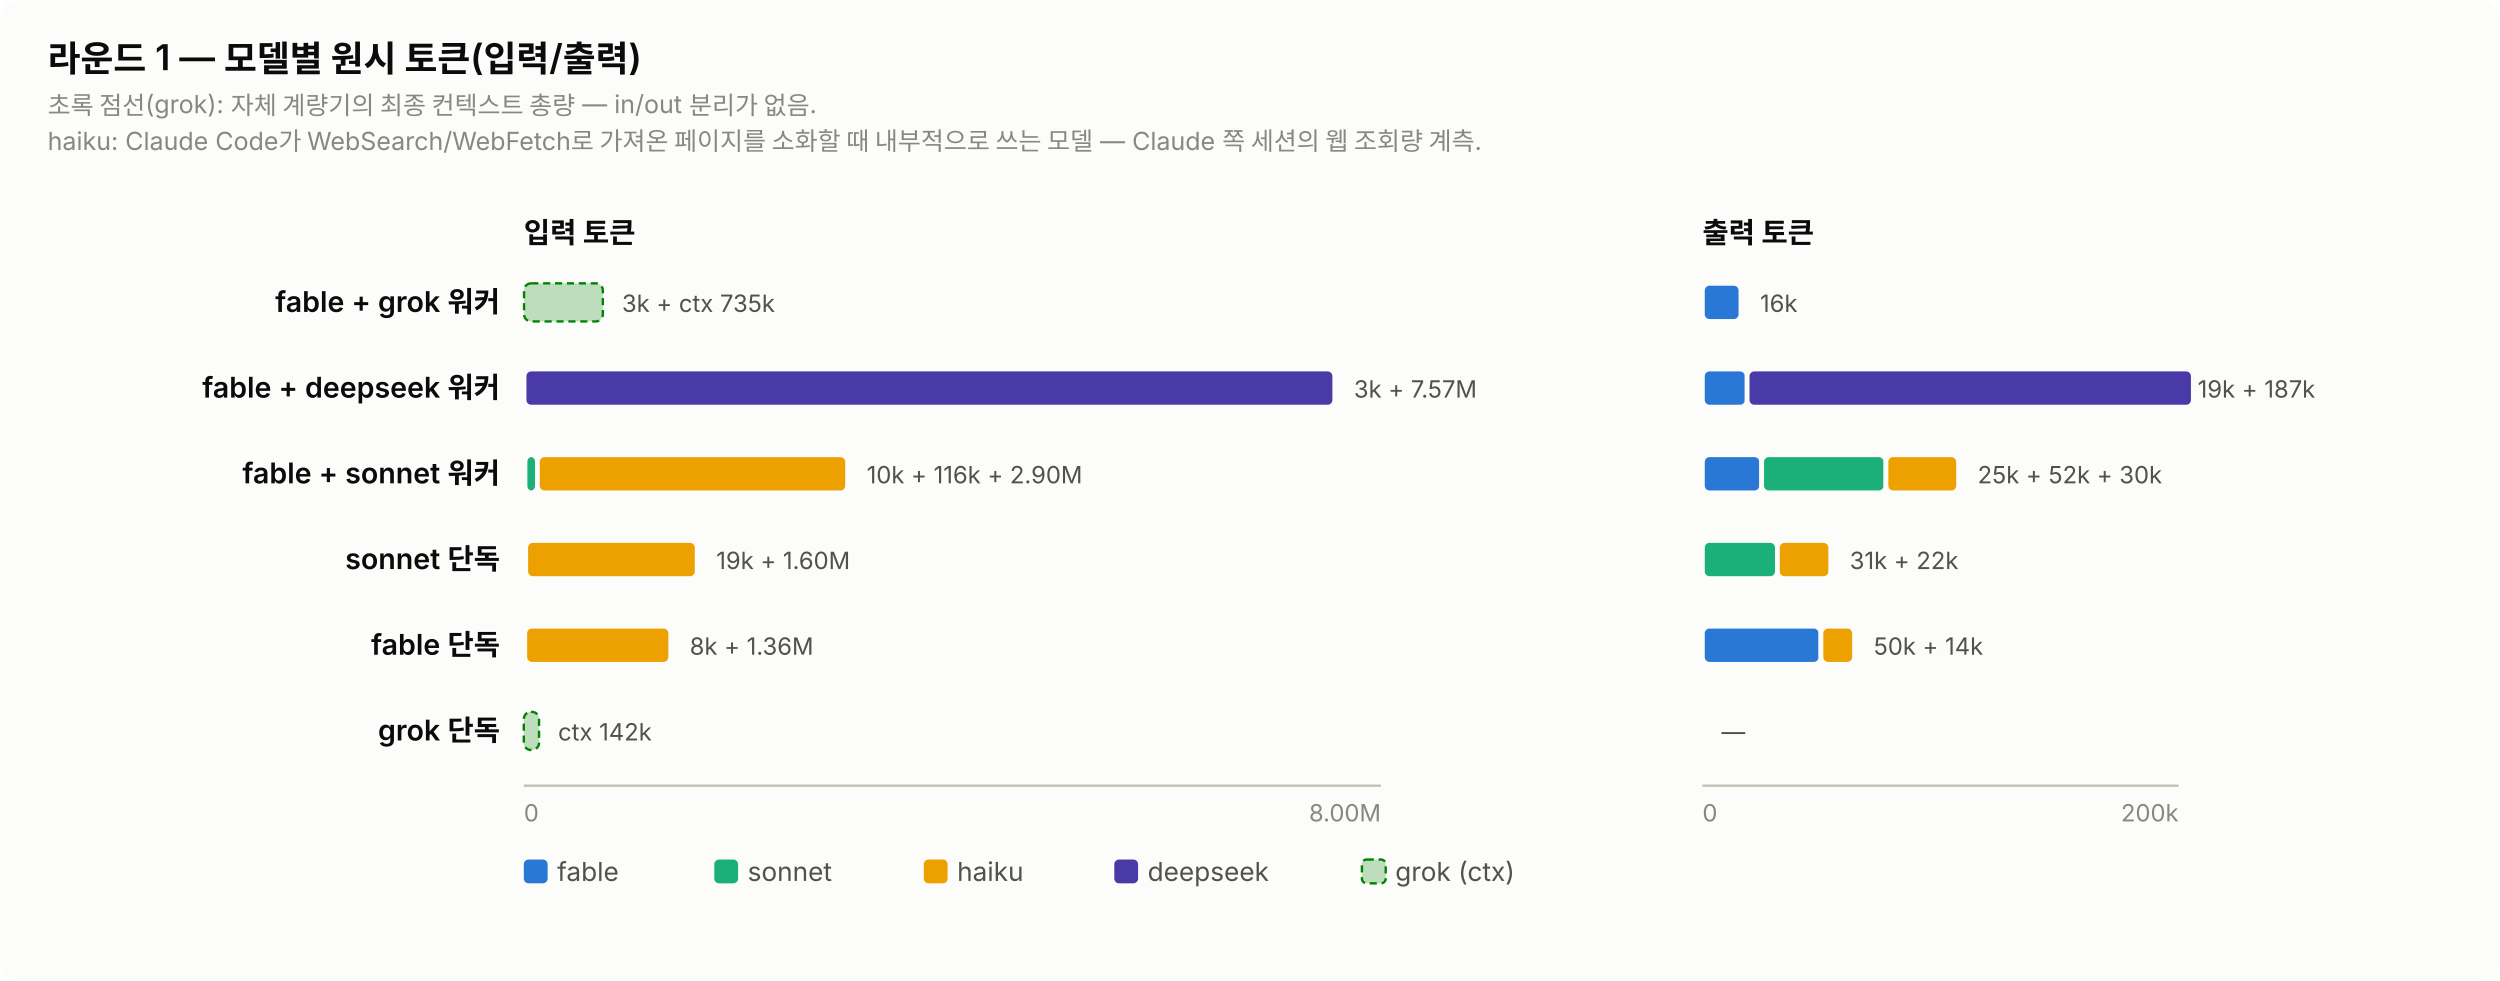
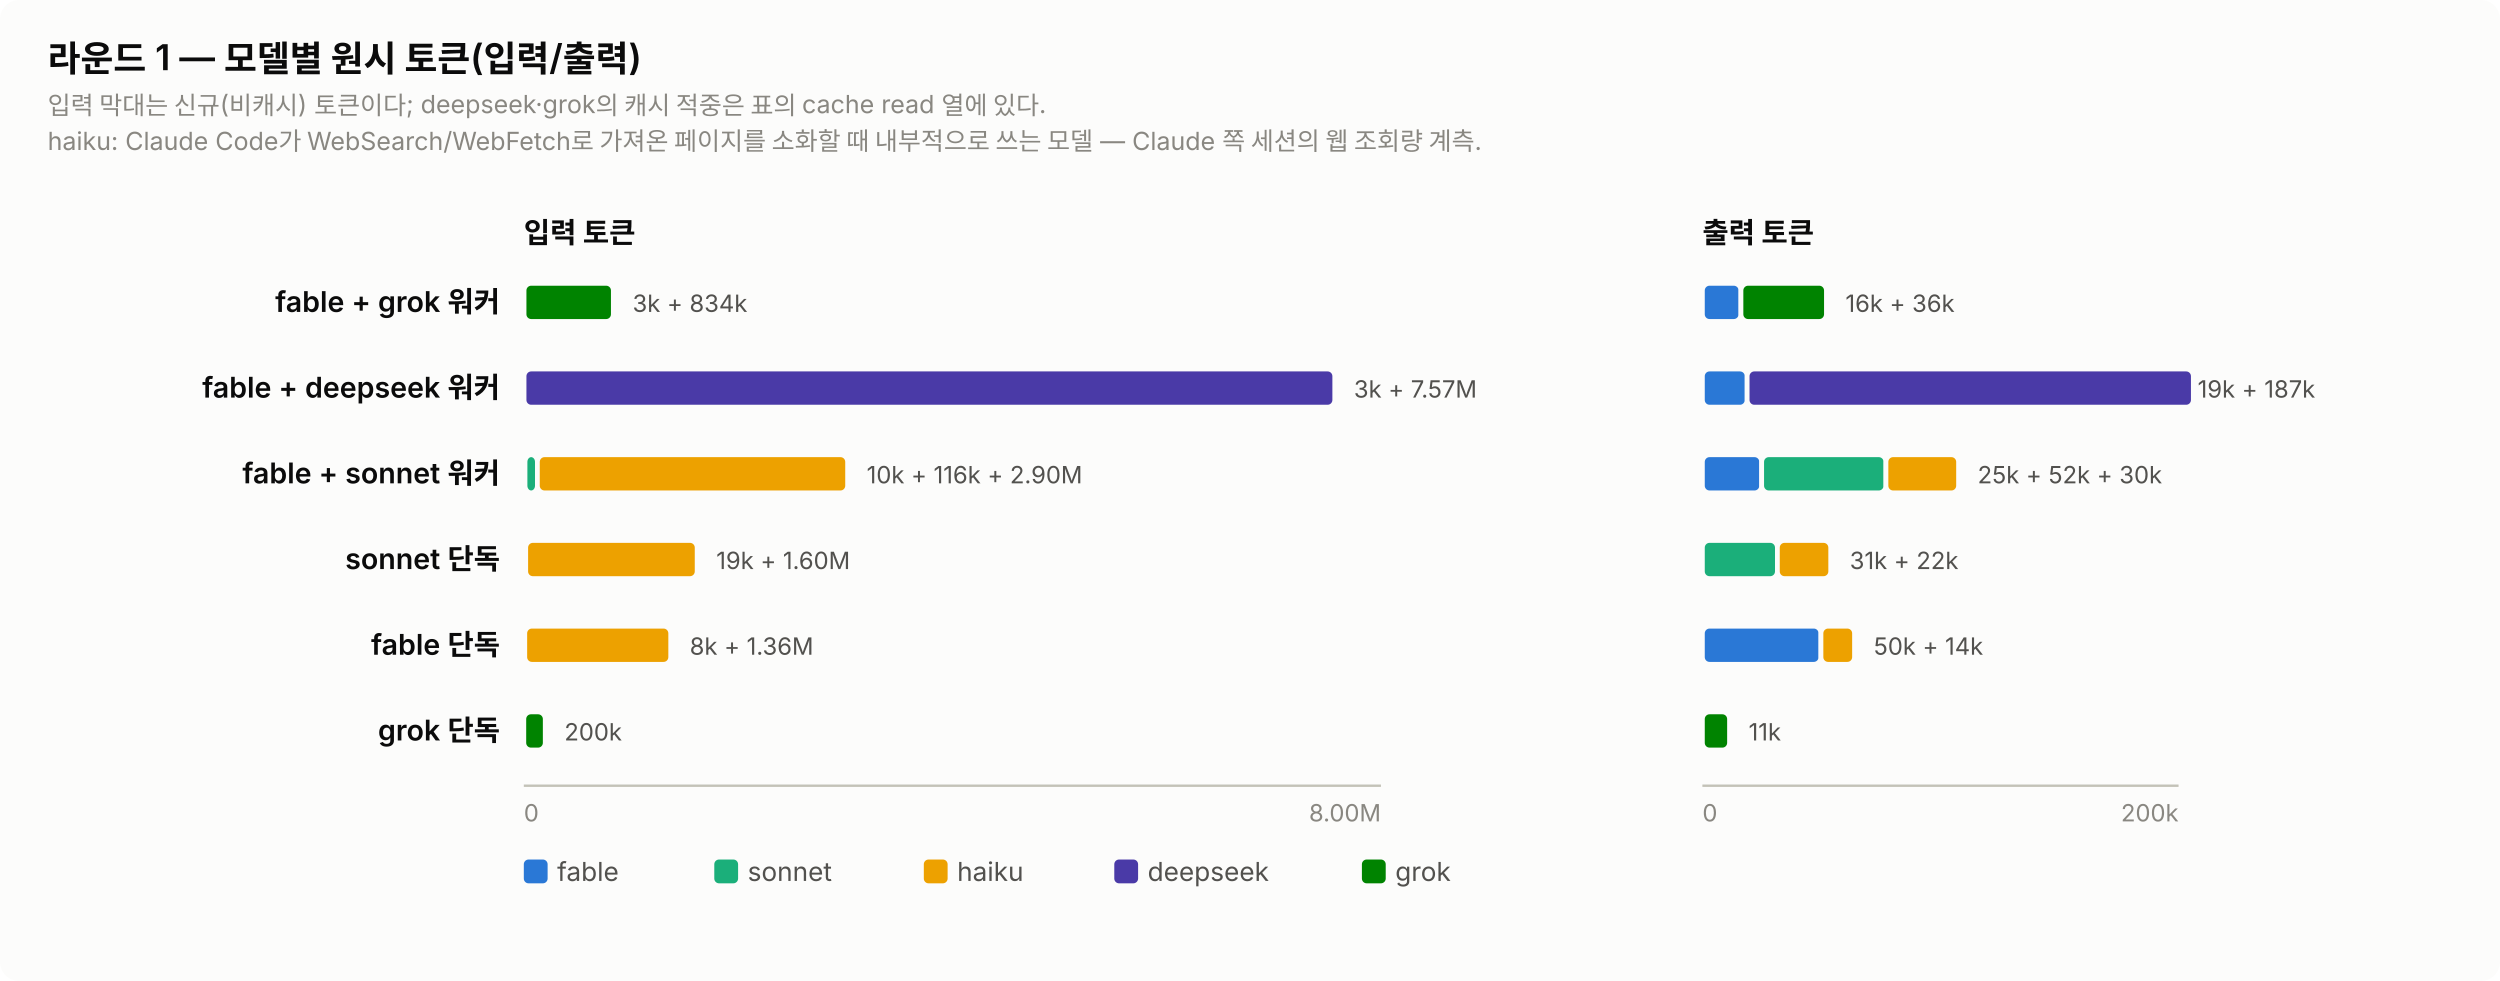
<svg xmlns="http://www.w3.org/2000/svg" viewBox="0 0 1050 412" width="1050" height="412" role="img" aria-label="라운드 1 모델별 원시 토큰">
  <rect width="1050" height="412" rx="8" fill="#fcfcfb" />
  <text x="20" y="30" font-size="15" fill="#0b0b0b" text-anchor="start" font-weight="600" font-family="system-ui,-apple-system,Segoe UI,sans-serif">라운드 1 — 모델별 원시 토큰(입력/출력)</text>
-   <text x="20" y="48" font-size="10.5" fill="#898781" text-anchor="start" font-weight="normal" font-family="system-ui,-apple-system,Segoe UI,sans-serif">초록 점선(grok): 자체 계량기의 최종 컨텍스트 총량 — in/out 분리가 없음.</text>
+   <text x="20" y="48" font-size="10.5" fill="#898781" text-anchor="start" font-weight="normal" font-family="system-ui,-apple-system,Segoe UI,sans-serif">입력 막대는 신규(비캐시) 토큰이다; deepseek·grok의 캐시 적중은 표의 cache read 열에 있다.</text>
  <text x="20" y="63" font-size="10.5" fill="#898781" text-anchor="start" font-weight="normal" font-family="system-ui,-apple-system,Segoe UI,sans-serif">haiku: Claude Code가 WebSearch/WebFetch로 가져온 페이지를 소화할 때 내부적으로 쓰는 모델 — Claude 쪽 세션의 웹 조회량 계측.</text>
  <text x="220" y="102" font-size="12" fill="#0b0b0b" text-anchor="start" font-weight="600" font-family="system-ui,-apple-system,Segoe UI,sans-serif">입력 토큰</text>
  <text x="210" y="131" font-size="12" fill="#0b0b0b" text-anchor="end" font-weight="600" font-family="system-ui,-apple-system,Segoe UI,sans-serif">fable + grok 워커</text>
-   <rect x="220.1" y="119.0" width="33.1" height="16" rx="3" fill="#008300" fill-opacity="0.25" stroke="#008300" stroke-dasharray="3,2" />
-   <text x="261.214" y="131" font-size="10" fill="#52514e" text-anchor="start" font-weight="normal" font-family="system-ui,-apple-system,Segoe UI,sans-serif">3k + ctx 735k</text>
+   <rect x="220.1" y="119.0" width="37.5" height="16" rx="3" fill="#008300" stroke="#fcfcfb" stroke-width="2" />
+   <text x="265.672" y="131" font-size="10" fill="#52514e" text-anchor="start" font-weight="normal" font-family="system-ui,-apple-system,Segoe UI,sans-serif">3k + 834k</text>
  <text x="210" y="167" font-size="12" fill="#0b0b0b" text-anchor="end" font-weight="600" font-family="system-ui,-apple-system,Segoe UI,sans-serif">fable + deepseek 워커</text>
  <rect x="220.1" y="155.0" width="340.5" height="16" rx="3" fill="#4a3aa7" stroke="#fcfcfb" stroke-width="2" />
  <text x="568.626" y="167" font-size="10" fill="#52514e" text-anchor="start" font-weight="normal" font-family="system-ui,-apple-system,Segoe UI,sans-serif">3k + 7.57M</text>
  <text x="210" y="203" font-size="12" fill="#0b0b0b" text-anchor="end" font-weight="600" font-family="system-ui,-apple-system,Segoe UI,sans-serif">fable + sonnet 워커</text>
  <rect x="220.5" y="191.0" width="5.2" height="16" rx="3" fill="#1baf7a" stroke="#fcfcfb" stroke-width="2" />
  <rect x="225.7" y="191.0" width="130.3" height="16" rx="3" fill="#eda100" stroke="#fcfcfb" stroke-width="2" />
  <text x="363.99" y="203" font-size="10" fill="#52514e" text-anchor="start" font-weight="normal" font-family="system-ui,-apple-system,Segoe UI,sans-serif">10k + 116k + 2.90M</text>
  <text x="210" y="239" font-size="12" fill="#0b0b0b" text-anchor="end" font-weight="600" font-family="system-ui,-apple-system,Segoe UI,sans-serif">sonnet 단독</text>
  <rect x="220.0" y="227.0" width="1.5" height="16" rx="3" fill="#1baf7a" stroke="#fcfcfb" stroke-width="2" />
  <rect x="220.8" y="227.0" width="72.0" height="16" rx="3" fill="#eda100" stroke="#fcfcfb" stroke-width="2" />
  <text x="300.815" y="239" font-size="10" fill="#52514e" text-anchor="start" font-weight="normal" font-family="system-ui,-apple-system,Segoe UI,sans-serif">19k + 1.60M</text>
  <text x="210" y="275" font-size="12" fill="#0b0b0b" text-anchor="end" font-weight="600" font-family="system-ui,-apple-system,Segoe UI,sans-serif">fable 단독</text>
  <rect x="220.4" y="263.0" width="61.3" height="16" rx="3" fill="#eda100" stroke="#fcfcfb" stroke-width="2" />
  <text x="289.664" y="275" font-size="10" fill="#52514e" text-anchor="start" font-weight="normal" font-family="system-ui,-apple-system,Segoe UI,sans-serif">8k + 1.36M</text>
  <text x="210" y="311" font-size="12" fill="#0b0b0b" text-anchor="end" font-weight="600" font-family="system-ui,-apple-system,Segoe UI,sans-serif">grok 단독</text>
-   <rect x="220.0" y="299.0" width="6.4" height="16" rx="3" fill="#008300" fill-opacity="0.25" stroke="#008300" stroke-dasharray="3,2" />
-   <text x="234.38" y="311" font-size="10" fill="#52514e" text-anchor="start" font-weight="normal" font-family="system-ui,-apple-system,Segoe UI,sans-serif">ctx 142k</text>
+   <rect x="220.0" y="299.0" width="9.0" height="16" rx="3" fill="#008300" stroke="#fcfcfb" stroke-width="2" />
+   <text x="237.016" y="311" font-size="10" fill="#52514e" text-anchor="start" font-weight="normal" font-family="system-ui,-apple-system,Segoe UI,sans-serif">200k</text>
  <line x1="220" y1="330" x2="580" y2="330" stroke="#c3c2b7" />
  <text x="220" y="345" font-size="10" fill="#898781" text-anchor="start" font-weight="normal" font-family="system-ui,-apple-system,Segoe UI,sans-serif">0</text>
  <text x="580" y="345" font-size="10" fill="#898781" text-anchor="end" font-weight="normal" font-family="system-ui,-apple-system,Segoe UI,sans-serif">8.00M</text>
  <text x="715" y="102" font-size="12" fill="#0b0b0b" text-anchor="start" font-weight="600" font-family="system-ui,-apple-system,Segoe UI,sans-serif">출력 토큰</text>
  <rect x="715.0" y="119.0" width="16.2" height="16" rx="3" fill="#2a78d6" stroke="#fcfcfb" stroke-width="2" />
-   <text x="739.184" y="131" font-size="10" fill="#52514e" text-anchor="start" font-weight="normal" font-family="system-ui,-apple-system,Segoe UI,sans-serif">16k</text>
+   <rect x="731.2" y="119.0" width="35.9" height="16" rx="3" fill="#008300" stroke="#fcfcfb" stroke-width="2" />
+   <text x="775.073" y="131" font-size="10" fill="#52514e" text-anchor="start" font-weight="normal" font-family="system-ui,-apple-system,Segoe UI,sans-serif">16k + 36k</text>
  <rect x="715.0" y="155.0" width="18.8" height="16" rx="3" fill="#2a78d6" stroke="#fcfcfb" stroke-width="2" />
  <rect x="733.8" y="155.0" width="187.4" height="16" rx="3" fill="#4a3aa7" stroke="#fcfcfb" stroke-width="2" />
  <text x="923.0" y="167" font-size="10" fill="#52514e" text-anchor="start" font-weight="normal" font-family="system-ui,-apple-system,Segoe UI,sans-serif">19k + 187k</text>
  <rect x="715.0" y="191.0" width="24.9" height="16" rx="3" fill="#2a78d6" stroke="#fcfcfb" stroke-width="2" />
  <rect x="739.9" y="191.0" width="52.2" height="16" rx="3" fill="#1baf7a" stroke="#fcfcfb" stroke-width="2" />
  <rect x="792.1" y="191.0" width="30.5" height="16" rx="3" fill="#eda100" stroke="#fcfcfb" stroke-width="2" />
  <text x="830.584" y="203" font-size="10" fill="#52514e" text-anchor="start" font-weight="normal" font-family="system-ui,-apple-system,Segoe UI,sans-serif">25k + 52k + 30k</text>
  <rect x="715.0" y="227.0" width="31.5" height="16" rx="3" fill="#1baf7a" stroke="#fcfcfb" stroke-width="2" />
  <rect x="746.5" y="227.0" width="22.4" height="16" rx="3" fill="#eda100" stroke="#fcfcfb" stroke-width="2" />
  <text x="776.882" y="239" font-size="10" fill="#52514e" text-anchor="start" font-weight="normal" font-family="system-ui,-apple-system,Segoe UI,sans-serif">31k + 22k</text>
  <rect x="715.0" y="263.0" width="49.8" height="16" rx="3" fill="#2a78d6" stroke="#fcfcfb" stroke-width="2" />
  <rect x="764.8" y="263.0" width="14.1" height="16" rx="3" fill="#eda100" stroke="#fcfcfb" stroke-width="2" />
  <text x="786.954" y="275" font-size="10" fill="#52514e" text-anchor="start" font-weight="normal" font-family="system-ui,-apple-system,Segoe UI,sans-serif">50k + 14k</text>
-   <text x="723.0" y="311" font-size="10" fill="#52514e" text-anchor="start" font-weight="normal" font-family="system-ui,-apple-system,Segoe UI,sans-serif">—</text>
+   <rect x="715.0" y="299.0" width="11.4" height="16" rx="3" fill="#008300" stroke="#fcfcfb" stroke-width="2" />
+   <text x="734.402" y="311" font-size="10" fill="#52514e" text-anchor="start" font-weight="normal" font-family="system-ui,-apple-system,Segoe UI,sans-serif">11k</text>
  <line x1="715" y1="330" x2="915" y2="330" stroke="#c3c2b7" />
  <text x="715" y="345" font-size="10" fill="#898781" text-anchor="start" font-weight="normal" font-family="system-ui,-apple-system,Segoe UI,sans-serif">0</text>
  <text x="915" y="345" font-size="10" fill="#898781" text-anchor="end" font-weight="normal" font-family="system-ui,-apple-system,Segoe UI,sans-serif">200k</text>
  <rect x="220" y="361" width="10" height="10" rx="2" fill="#2a78d6" />
  <text x="234" y="370" font-size="11" fill="#52514e" text-anchor="start" font-weight="normal" font-family="system-ui,-apple-system,Segoe UI,sans-serif">fable</text>
  <rect x="300" y="361" width="10" height="10" rx="2" fill="#1baf7a" />
  <text x="314" y="370" font-size="11" fill="#52514e" text-anchor="start" font-weight="normal" font-family="system-ui,-apple-system,Segoe UI,sans-serif">sonnet</text>
  <rect x="388" y="361" width="10" height="10" rx="2" fill="#eda100" />
  <text x="402" y="370" font-size="11" fill="#52514e" text-anchor="start" font-weight="normal" font-family="system-ui,-apple-system,Segoe UI,sans-serif">haiku</text>
  <rect x="468" y="361" width="10" height="10" rx="2" fill="#4a3aa7" />
  <text x="482" y="370" font-size="11" fill="#52514e" text-anchor="start" font-weight="normal" font-family="system-ui,-apple-system,Segoe UI,sans-serif">deepseek</text>
-   <rect x="572" y="361" width="10" height="10" rx="2" fill="#008300" fill-opacity="0.25" stroke="#008300" stroke-dasharray="3,2" />
-   <text x="586" y="370" font-size="11" fill="#52514e" text-anchor="start" font-weight="normal" font-family="system-ui,-apple-system,Segoe UI,sans-serif">grok (ctx)</text>
+   <rect x="572" y="361" width="10" height="10" rx="2" fill="#008300" />
+   <text x="586" y="370" font-size="11" fill="#52514e" text-anchor="start" font-weight="normal" font-family="system-ui,-apple-system,Segoe UI,sans-serif">grok</text>
</svg>
